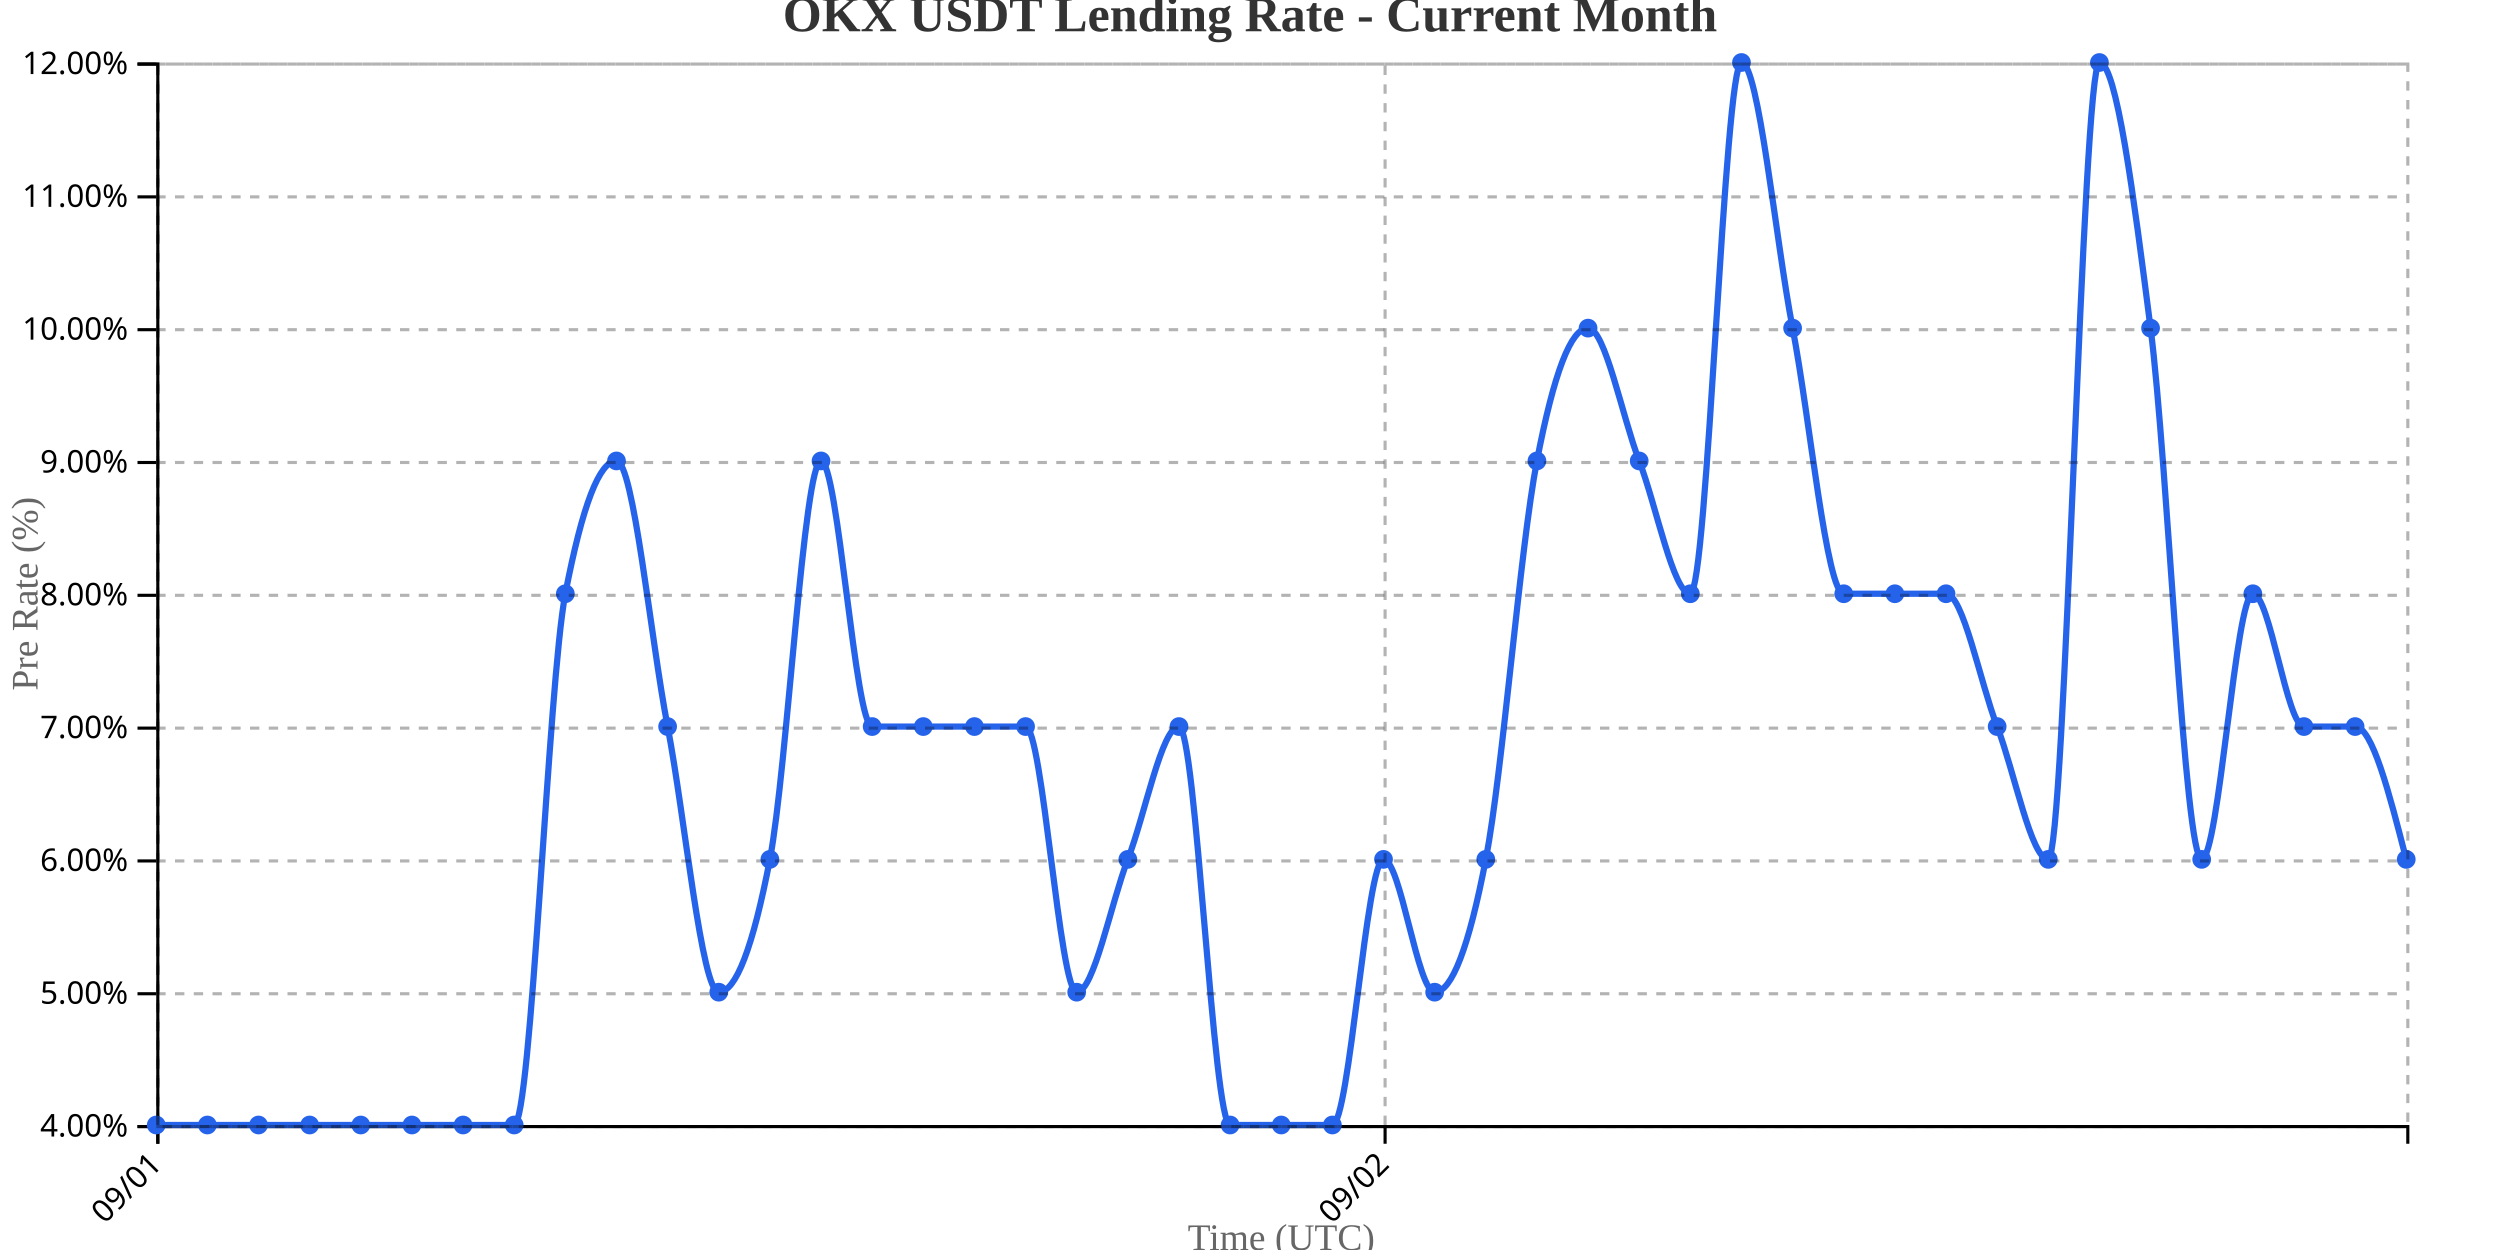
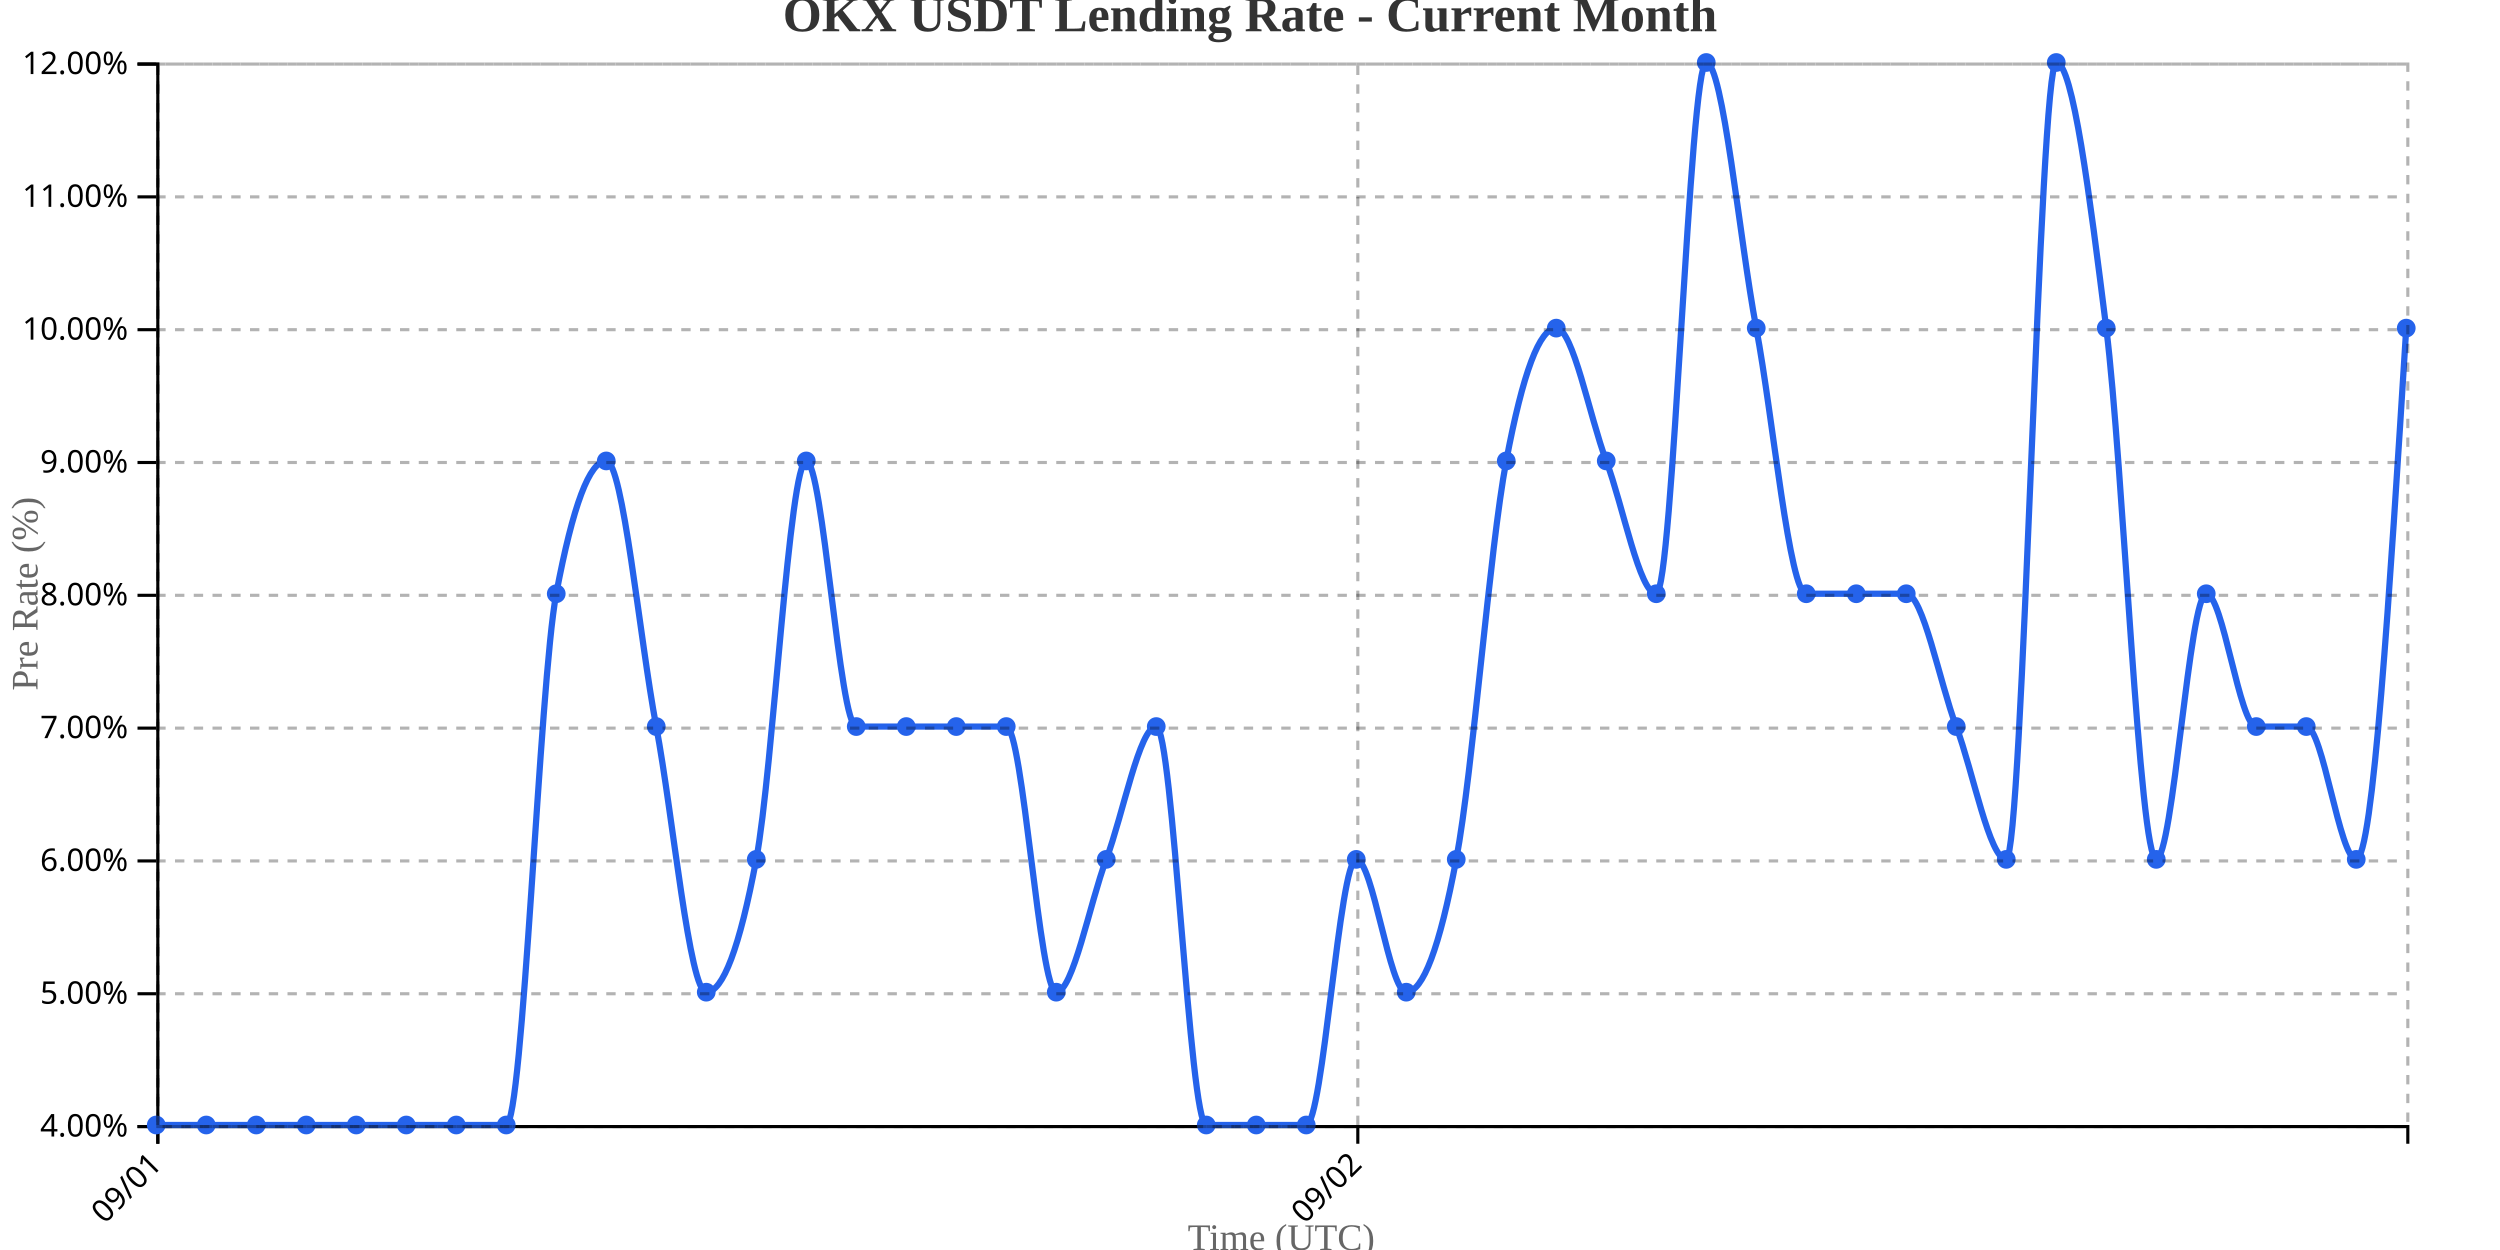
<svg xmlns="http://www.w3.org/2000/svg" width="800" height="400">
  <g transform="translate(50,20)">
    <g transform="translate(0,340)" fill="none" font-size="10" font-family="sans-serif" text-anchor="middle">
      <path class="domain" stroke="currentColor" d="M0.5,6V0.5H720.5V6" />
      <g class="tick" opacity="1" transform="translate(0.5,0)">
        <line stroke="currentColor" y2="6" />
        <text fill="currentColor" y="9" dy=".15em" style="text-anchor: end;" dx="-.8em" transform="rotate(-45)">09/01</text>
      </g>
-       <g class="tick" opacity="1" transform="translate(393.2273,0)">
+       <g class="tick" opacity="1" transform="translate(384.5,0)">
        <line stroke="currentColor" y2="6" />
        <text fill="currentColor" y="9" dy=".15em" style="text-anchor: end;" dx="-.8em" transform="rotate(-45)">09/02</text>
      </g>
    </g>
    <g fill="none" font-size="10" font-family="sans-serif" text-anchor="end">
      <path class="domain" stroke="currentColor" d="M-6,340.5H0.5V0.5H-6" />
      <g class="tick" opacity="1" transform="translate(0,340.5)">
        <line stroke="currentColor" x2="-6" />
        <text fill="currentColor" x="-9" dy="0.32em">4.00%</text>
      </g>
      <g class="tick" opacity="1" transform="translate(0,298)">
        <line stroke="currentColor" x2="-6" />
        <text fill="currentColor" x="-9" dy="0.32em">5.00%</text>
      </g>
      <g class="tick" opacity="1" transform="translate(0,255.5)">
        <line stroke="currentColor" x2="-6" />
        <text fill="currentColor" x="-9" dy="0.32em">6.00%</text>
      </g>
      <g class="tick" opacity="1" transform="translate(0,213)">
        <line stroke="currentColor" x2="-6" />
        <text fill="currentColor" x="-9" dy="0.32em">7.00%</text>
      </g>
      <g class="tick" opacity="1" transform="translate(0,170.5)">
        <line stroke="currentColor" x2="-6" />
        <text fill="currentColor" x="-9" dy="0.32em">8.00%</text>
      </g>
      <g class="tick" opacity="1" transform="translate(0,128)">
        <line stroke="currentColor" x2="-6" />
        <text fill="currentColor" x="-9" dy="0.32em">9.00%</text>
      </g>
      <g class="tick" opacity="1" transform="translate(0,85.5)">
        <line stroke="currentColor" x2="-6" />
        <text fill="currentColor" x="-9" dy="0.32em">10.00%</text>
      </g>
      <g class="tick" opacity="1" transform="translate(0,43)">
        <line stroke="currentColor" x2="-6" />
        <text fill="currentColor" x="-9" dy="0.32em">11.00%</text>
      </g>
      <g class="tick" opacity="1" transform="translate(0,0.5)">
        <line stroke="currentColor" x2="-6" />
        <text fill="currentColor" x="-9" dy="0.32em">12.00%</text>
      </g>
    </g>
    <text transform="rotate(-90)" y="-50" x="-170" dy="1em" style="text-anchor: middle; font-size: 12px; fill: #666;">Pre Rate (%)</text>
    <text transform="translate(360, 380)" style="text-anchor: middle; font-size: 12px; fill: #666;">Time (UTC)</text>
-     <path fill="none" stroke="#2563eb" stroke-width="2" d="M0,340C5.455,340,10.909,340,16.364,340C21.818,340,27.273,340,32.727,340C38.182,340,43.636,340,49.091,340C54.545,340,60,340,65.455,340C70.909,340,76.364,340,81.818,340C87.273,340,92.727,340,98.182,340C103.636,340,109.091,340,114.545,340C120,340,125.455,198.333,130.909,170C136.364,141.667,141.818,127.5,147.273,127.5C152.727,127.5,158.182,184.167,163.636,212.5C169.091,240.833,174.545,297.5,180,297.5C185.455,297.5,190.909,283.333,196.364,255C201.818,226.667,207.273,127.5,212.727,127.5C218.182,127.5,223.636,212.5,229.091,212.5C234.545,212.5,240,212.5,245.455,212.5C250.909,212.5,256.364,212.5,261.818,212.5C267.273,212.5,272.727,212.5,278.182,212.5C283.636,212.5,289.091,297.5,294.545,297.5C300,297.5,305.455,269.167,310.909,255C316.364,240.833,321.818,212.5,327.273,212.5C332.727,212.5,338.182,340,343.636,340C349.091,340,354.545,340,360,340C365.455,340,370.909,340,376.364,340C381.818,340,387.273,255,392.727,255C398.182,255,403.636,297.5,409.091,297.5C414.545,297.5,420,283.333,425.455,255C430.909,226.667,436.364,155.833,441.818,127.5C447.273,99.167,452.727,85,458.182,85C463.636,85,469.091,113.333,474.545,127.5C480,141.667,485.455,170,490.909,170C496.364,170,501.818,0,507.273,0C512.727,0,518.182,56.667,523.636,85C529.091,113.333,534.545,170,540,170C545.455,170,550.909,170,556.364,170C561.818,170,567.273,170,572.727,170C578.182,170,583.636,198.333,589.091,212.5C594.545,226.667,600,255,605.455,255C610.909,255,616.364,0,621.818,0C627.273,0,632.727,42.5,638.182,85C643.636,127.5,649.091,255,654.545,255C660,255,665.455,170,670.909,170C676.364,170,681.818,212.5,687.273,212.5C692.727,212.5,698.182,212.5,703.636,212.5C709.091,212.5,714.545,233.75,720,255" />
+     <path fill="none" stroke="#2563eb" stroke-width="2" d="M0,340C5.333,340,10.667,340,16,340C21.333,340,26.667,340,32,340C37.333,340,42.667,340,48,340C53.333,340,58.667,340,64,340C69.333,340,74.667,340,80,340C85.333,340,90.667,340,96,340C101.333,340,106.667,340,112,340C117.333,340,122.667,198.333,128,170C133.333,141.667,138.667,127.5,144,127.5C149.333,127.5,154.667,184.167,160,212.5C165.333,240.833,170.667,297.5,176,297.5C181.333,297.5,186.667,283.333,192,255C197.333,226.667,202.667,127.5,208,127.5C213.333,127.5,218.667,212.5,224,212.5C229.333,212.5,234.667,212.5,240,212.5C245.333,212.5,250.667,212.5,256,212.5C261.333,212.5,266.667,212.5,272,212.5C277.333,212.5,282.667,297.5,288,297.5C293.333,297.5,298.667,269.167,304,255C309.333,240.833,314.667,212.5,320,212.5C325.333,212.5,330.667,340,336,340C341.333,340,346.667,340,352,340C357.333,340,362.667,340,368,340C373.333,340,378.667,255,384,255C389.333,255,394.667,297.5,400,297.5C405.333,297.5,410.667,283.333,416,255C421.333,226.667,426.667,155.833,432,127.5C437.333,99.167,442.667,85,448,85C453.333,85,458.667,113.333,464,127.5C469.333,141.667,474.667,170,480,170C485.333,170,490.667,0,496,0C501.333,0,506.667,56.667,512,85C517.333,113.333,522.667,170,528,170C533.333,170,538.667,170,544,170C549.333,170,554.667,170,560,170C565.333,170,570.667,198.333,576,212.5C581.333,226.667,586.667,255,592,255C597.333,255,602.667,0,608,0C613.333,0,618.667,42.5,624,85C629.333,127.5,634.667,255,640,255C645.333,255,650.667,170,656,170C661.333,170,666.667,212.5,672,212.5C677.333,212.5,682.667,212.5,688,212.5C693.333,212.5,698.667,255,704,255C709.333,255,714.667,170,720,85" />
    <circle class="dot" cx="0" cy="340" r="3" fill="#2563eb" />
-     <circle class="dot" cx="16.364" cy="340" r="3" fill="#2563eb" />
-     <circle class="dot" cx="32.727" cy="340" r="3" fill="#2563eb" />
-     <circle class="dot" cx="49.091" cy="340" r="3" fill="#2563eb" />
-     <circle class="dot" cx="65.455" cy="340" r="3" fill="#2563eb" />
-     <circle class="dot" cx="81.818" cy="340" r="3" fill="#2563eb" />
-     <circle class="dot" cx="98.182" cy="340" r="3" fill="#2563eb" />
-     <circle class="dot" cx="114.545" cy="340" r="3" fill="#2563eb" />
-     <circle class="dot" cx="130.909" cy="170" r="3" fill="#2563eb" />
-     <circle class="dot" cx="147.273" cy="127.5" r="3" fill="#2563eb" />
-     <circle class="dot" cx="163.636" cy="212.5" r="3" fill="#2563eb" />
-     <circle class="dot" cx="180" cy="297.5" r="3" fill="#2563eb" />
-     <circle class="dot" cx="196.364" cy="255" r="3" fill="#2563eb" />
-     <circle class="dot" cx="212.727" cy="127.5" r="3" fill="#2563eb" />
-     <circle class="dot" cx="229.091" cy="212.5" r="3" fill="#2563eb" />
-     <circle class="dot" cx="245.455" cy="212.5" r="3" fill="#2563eb" />
-     <circle class="dot" cx="261.818" cy="212.5" r="3" fill="#2563eb" />
-     <circle class="dot" cx="278.182" cy="212.5" r="3" fill="#2563eb" />
-     <circle class="dot" cx="294.545" cy="297.5" r="3" fill="#2563eb" />
-     <circle class="dot" cx="310.909" cy="255" r="3" fill="#2563eb" />
-     <circle class="dot" cx="327.273" cy="212.5" r="3" fill="#2563eb" />
-     <circle class="dot" cx="343.636" cy="340" r="3" fill="#2563eb" />
-     <circle class="dot" cx="360" cy="340" r="3" fill="#2563eb" />
-     <circle class="dot" cx="376.364" cy="340" r="3" fill="#2563eb" />
-     <circle class="dot" cx="392.727" cy="255" r="3" fill="#2563eb" />
-     <circle class="dot" cx="409.091" cy="297.5" r="3" fill="#2563eb" />
-     <circle class="dot" cx="425.455" cy="255" r="3" fill="#2563eb" />
-     <circle class="dot" cx="441.818" cy="127.5" r="3" fill="#2563eb" />
-     <circle class="dot" cx="458.182" cy="85" r="3" fill="#2563eb" />
-     <circle class="dot" cx="474.545" cy="127.5" r="3" fill="#2563eb" />
-     <circle class="dot" cx="490.909" cy="170" r="3" fill="#2563eb" />
-     <circle class="dot" cx="507.273" cy="0" r="3" fill="#2563eb" />
-     <circle class="dot" cx="523.636" cy="85" r="3" fill="#2563eb" />
-     <circle class="dot" cx="540" cy="170" r="3" fill="#2563eb" />
-     <circle class="dot" cx="556.364" cy="170" r="3" fill="#2563eb" />
-     <circle class="dot" cx="572.727" cy="170" r="3" fill="#2563eb" />
-     <circle class="dot" cx="589.091" cy="212.5" r="3" fill="#2563eb" />
-     <circle class="dot" cx="605.455" cy="255" r="3" fill="#2563eb" />
-     <circle class="dot" cx="621.818" cy="0" r="3" fill="#2563eb" />
-     <circle class="dot" cx="638.182" cy="85" r="3" fill="#2563eb" />
-     <circle class="dot" cx="654.545" cy="255" r="3" fill="#2563eb" />
-     <circle class="dot" cx="670.909" cy="170" r="3" fill="#2563eb" />
-     <circle class="dot" cx="687.273" cy="212.5" r="3" fill="#2563eb" />
-     <circle class="dot" cx="703.636" cy="212.5" r="3" fill="#2563eb" />
-     <circle class="dot" cx="720" cy="255" r="3" fill="#2563eb" />
+     <circle class="dot" cx="16" cy="340" r="3" fill="#2563eb" />
+     <circle class="dot" cx="32" cy="340" r="3" fill="#2563eb" />
+     <circle class="dot" cx="48" cy="340" r="3" fill="#2563eb" />
+     <circle class="dot" cx="64" cy="340" r="3" fill="#2563eb" />
+     <circle class="dot" cx="80" cy="340" r="3" fill="#2563eb" />
+     <circle class="dot" cx="96" cy="340" r="3" fill="#2563eb" />
+     <circle class="dot" cx="112" cy="340" r="3" fill="#2563eb" />
+     <circle class="dot" cx="128" cy="170" r="3" fill="#2563eb" />
+     <circle class="dot" cx="144" cy="127.5" r="3" fill="#2563eb" />
+     <circle class="dot" cx="160" cy="212.5" r="3" fill="#2563eb" />
+     <circle class="dot" cx="176" cy="297.5" r="3" fill="#2563eb" />
+     <circle class="dot" cx="192" cy="255" r="3" fill="#2563eb" />
+     <circle class="dot" cx="208" cy="127.5" r="3" fill="#2563eb" />
+     <circle class="dot" cx="224" cy="212.5" r="3" fill="#2563eb" />
+     <circle class="dot" cx="240" cy="212.5" r="3" fill="#2563eb" />
+     <circle class="dot" cx="256" cy="212.5" r="3" fill="#2563eb" />
+     <circle class="dot" cx="272" cy="212.5" r="3" fill="#2563eb" />
+     <circle class="dot" cx="288" cy="297.5" r="3" fill="#2563eb" />
+     <circle class="dot" cx="304" cy="255" r="3" fill="#2563eb" />
+     <circle class="dot" cx="320" cy="212.5" r="3" fill="#2563eb" />
+     <circle class="dot" cx="336" cy="340" r="3" fill="#2563eb" />
+     <circle class="dot" cx="352" cy="340" r="3" fill="#2563eb" />
+     <circle class="dot" cx="368" cy="340" r="3" fill="#2563eb" />
+     <circle class="dot" cx="384" cy="255" r="3" fill="#2563eb" />
+     <circle class="dot" cx="400" cy="297.5" r="3" fill="#2563eb" />
+     <circle class="dot" cx="416" cy="255" r="3" fill="#2563eb" />
+     <circle class="dot" cx="432" cy="127.5" r="3" fill="#2563eb" />
+     <circle class="dot" cx="448" cy="85" r="3" fill="#2563eb" />
+     <circle class="dot" cx="464" cy="127.5" r="3" fill="#2563eb" />
+     <circle class="dot" cx="480" cy="170" r="3" fill="#2563eb" />
+     <circle class="dot" cx="496" cy="0" r="3" fill="#2563eb" />
+     <circle class="dot" cx="512" cy="85" r="3" fill="#2563eb" />
+     <circle class="dot" cx="528" cy="170" r="3" fill="#2563eb" />
+     <circle class="dot" cx="544" cy="170" r="3" fill="#2563eb" />
+     <circle class="dot" cx="560" cy="170" r="3" fill="#2563eb" />
+     <circle class="dot" cx="576" cy="212.5" r="3" fill="#2563eb" />
+     <circle class="dot" cx="592" cy="255" r="3" fill="#2563eb" />
+     <circle class="dot" cx="608" cy="0" r="3" fill="#2563eb" />
+     <circle class="dot" cx="624" cy="85" r="3" fill="#2563eb" />
+     <circle class="dot" cx="640" cy="255" r="3" fill="#2563eb" />
+     <circle class="dot" cx="656" cy="170" r="3" fill="#2563eb" />
+     <circle class="dot" cx="672" cy="212.5" r="3" fill="#2563eb" />
+     <circle class="dot" cx="688" cy="212.5" r="3" fill="#2563eb" />
+     <circle class="dot" cx="704" cy="255" r="3" fill="#2563eb" />
+     <circle class="dot" cx="720" cy="85" r="3" fill="#2563eb" />
    <g class="grid" transform="translate(0,340)" fill="none" font-size="10" font-family="sans-serif" text-anchor="middle" style="stroke-dasharray: 3,3; opacity: 0.3;">
      <path class="domain" stroke="currentColor" d="M0.5,-340V0.5H720.5V-340" />
      <g class="tick" opacity="1" transform="translate(0.5,0)">
        <line stroke="currentColor" y2="-340" />
        <text fill="currentColor" y="3" dy="0.71em" />
      </g>
-       <g class="tick" opacity="1" transform="translate(393.2273,0)">
+       <g class="tick" opacity="1" transform="translate(384.5,0)">
        <line stroke="currentColor" y2="-340" />
        <text fill="currentColor" y="3" dy="0.71em" />
      </g>
    </g>
    <g class="grid" fill="none" font-size="10" font-family="sans-serif" text-anchor="end" style="stroke-dasharray: 3,3; opacity: 0.3;">
      <path class="domain" stroke="currentColor" d="M720,340.5H0.5V0.5H720" />
      <g class="tick" opacity="1" transform="translate(0,340.5)">
        <line stroke="currentColor" x2="720" />
        <text fill="currentColor" x="-3" dy="0.32em" />
      </g>
      <g class="tick" opacity="1" transform="translate(0,298)">
        <line stroke="currentColor" x2="720" />
        <text fill="currentColor" x="-3" dy="0.32em" />
      </g>
      <g class="tick" opacity="1" transform="translate(0,255.5)">
        <line stroke="currentColor" x2="720" />
        <text fill="currentColor" x="-3" dy="0.32em" />
      </g>
      <g class="tick" opacity="1" transform="translate(0,213)">
        <line stroke="currentColor" x2="720" />
        <text fill="currentColor" x="-3" dy="0.32em" />
      </g>
      <g class="tick" opacity="1" transform="translate(0,170.5)">
        <line stroke="currentColor" x2="720" />
        <text fill="currentColor" x="-3" dy="0.32em" />
      </g>
      <g class="tick" opacity="1" transform="translate(0,128)">
        <line stroke="currentColor" x2="720" />
        <text fill="currentColor" x="-3" dy="0.32em" />
      </g>
      <g class="tick" opacity="1" transform="translate(0,85.5)">
        <line stroke="currentColor" x2="720" />
        <text fill="currentColor" x="-3" dy="0.32em" />
      </g>
      <g class="tick" opacity="1" transform="translate(0,43)">
        <line stroke="currentColor" x2="720" />
        <text fill="currentColor" x="-3" dy="0.32em" />
      </g>
      <g class="tick" opacity="1" transform="translate(0,0.5)">
        <line stroke="currentColor" x2="720" />
        <text fill="currentColor" x="-3" dy="0.32em" />
      </g>
    </g>
  </g>
  <text x="400" y="10" text-anchor="middle" style="font-size: 16px; font-weight: bold; fill: #333;">OKX USDT Lending Rate - Current Month</text>
</svg>
